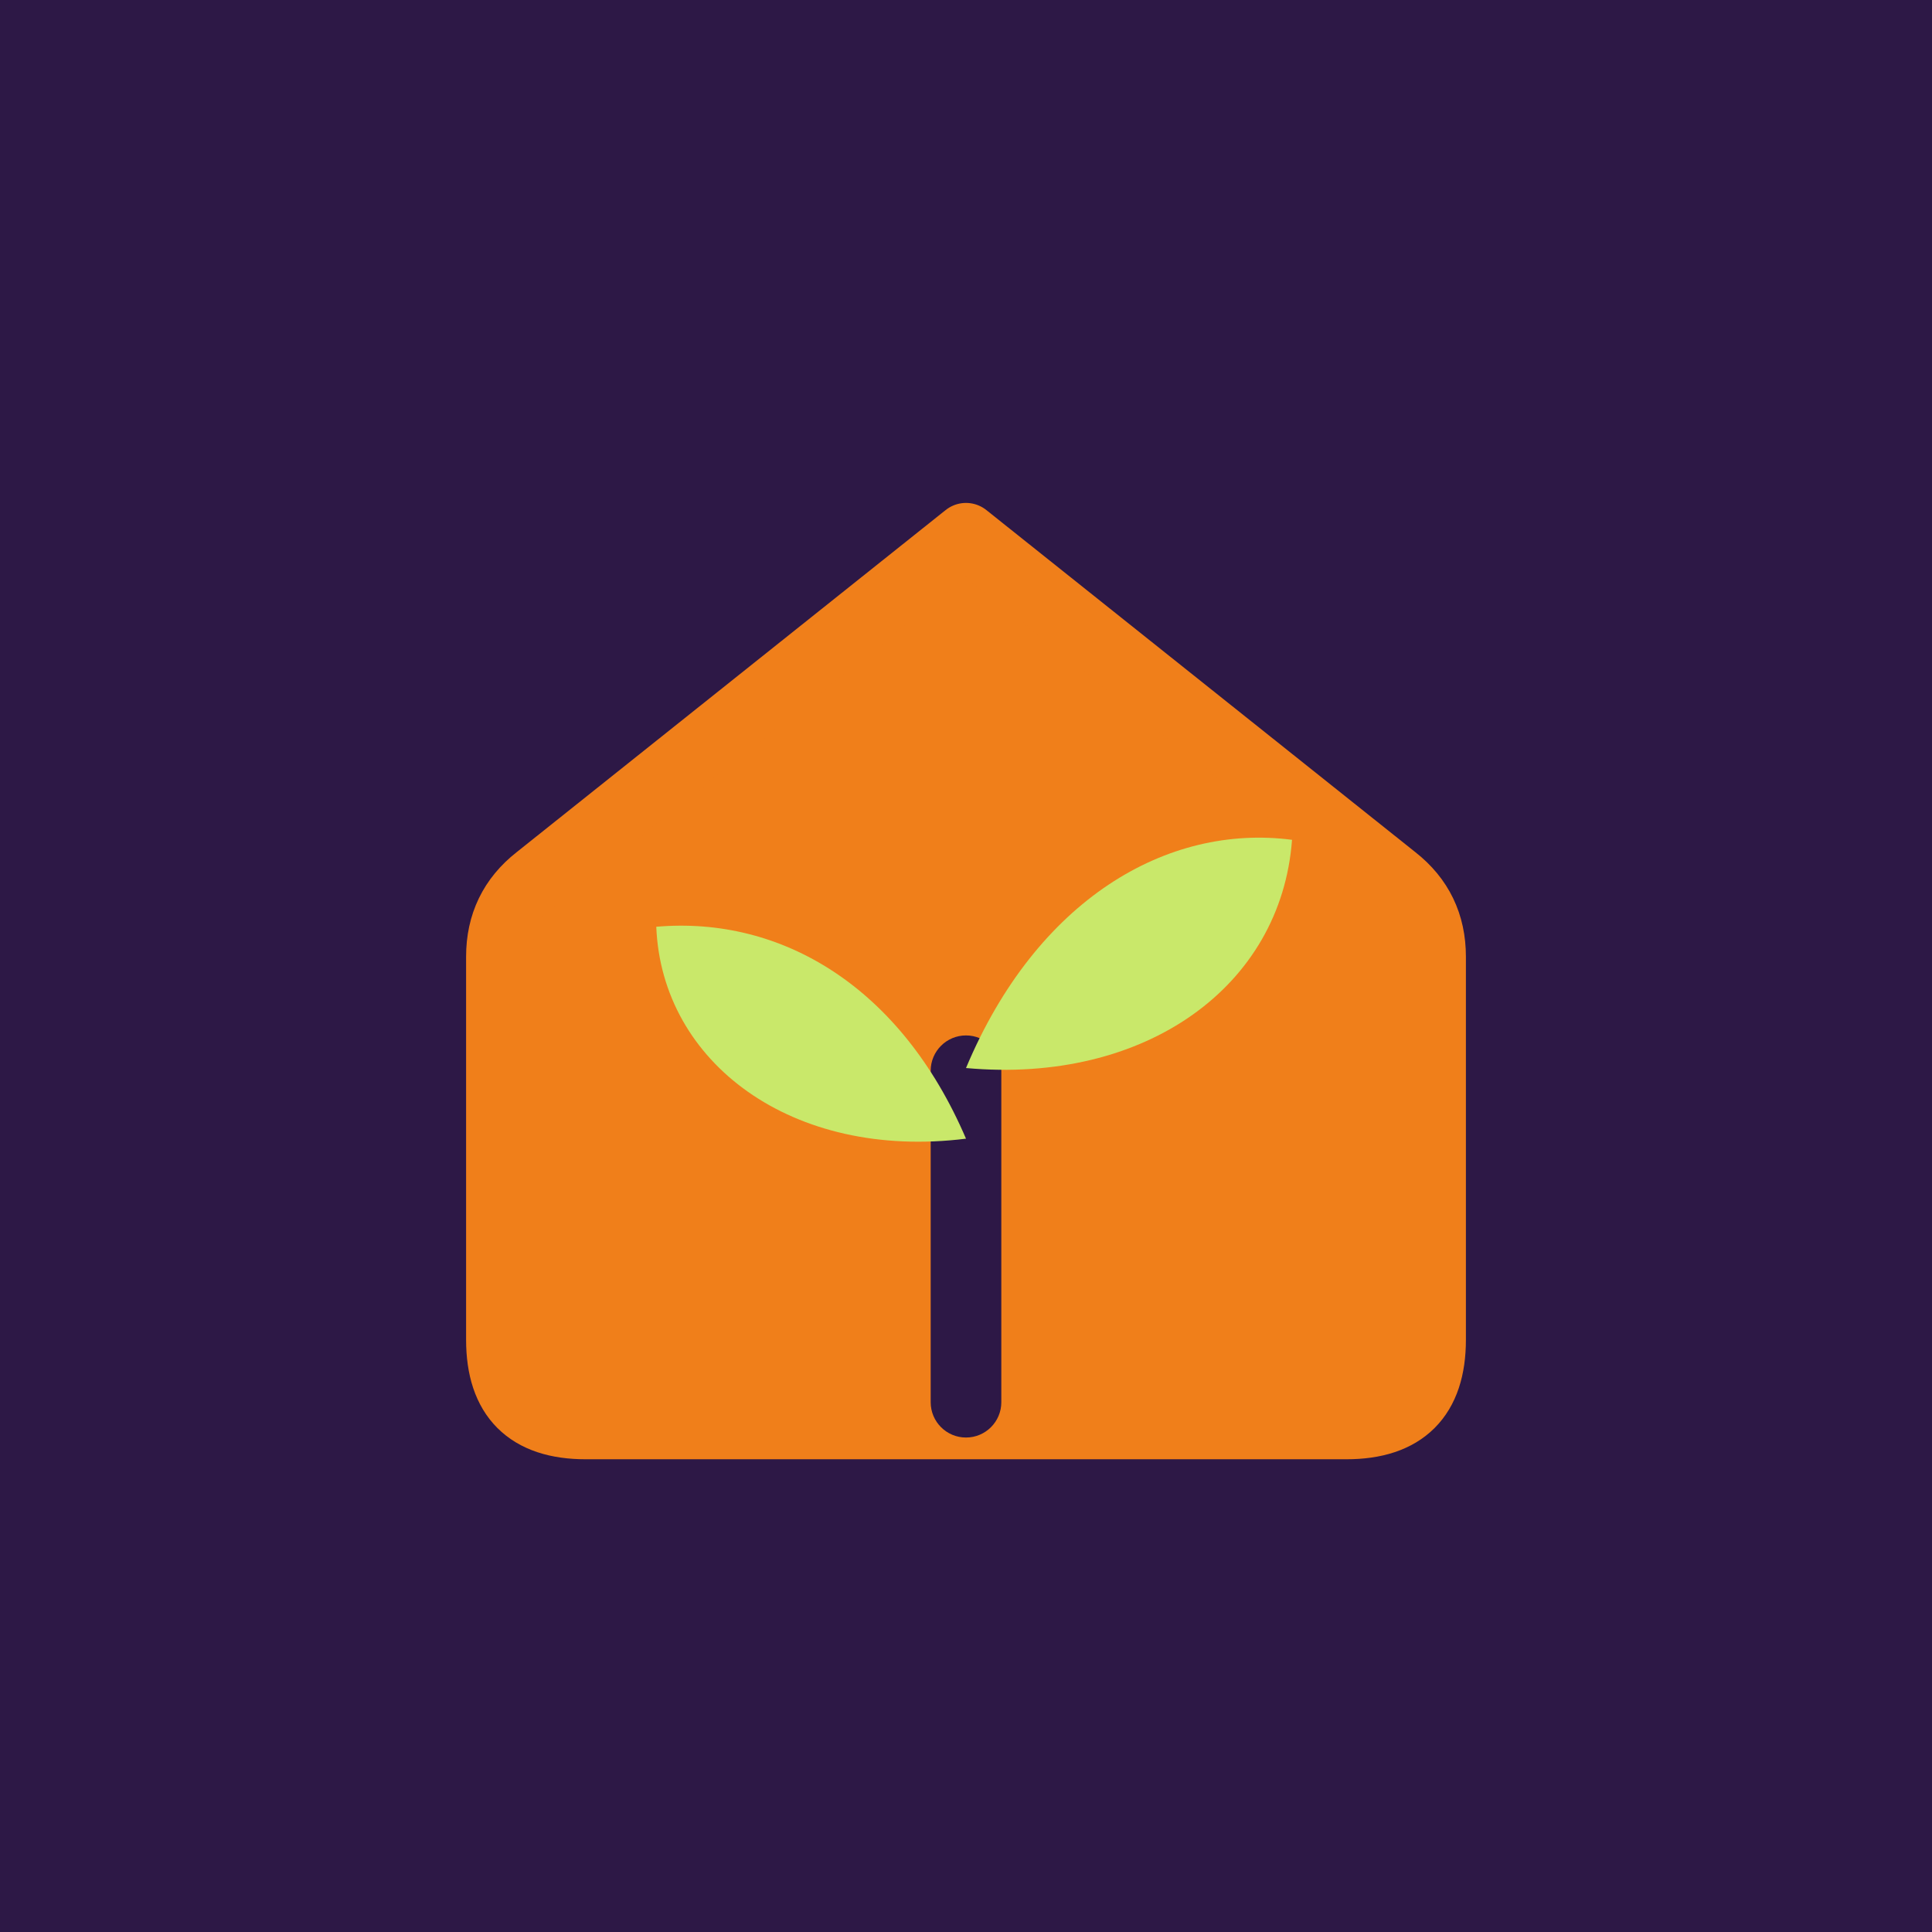
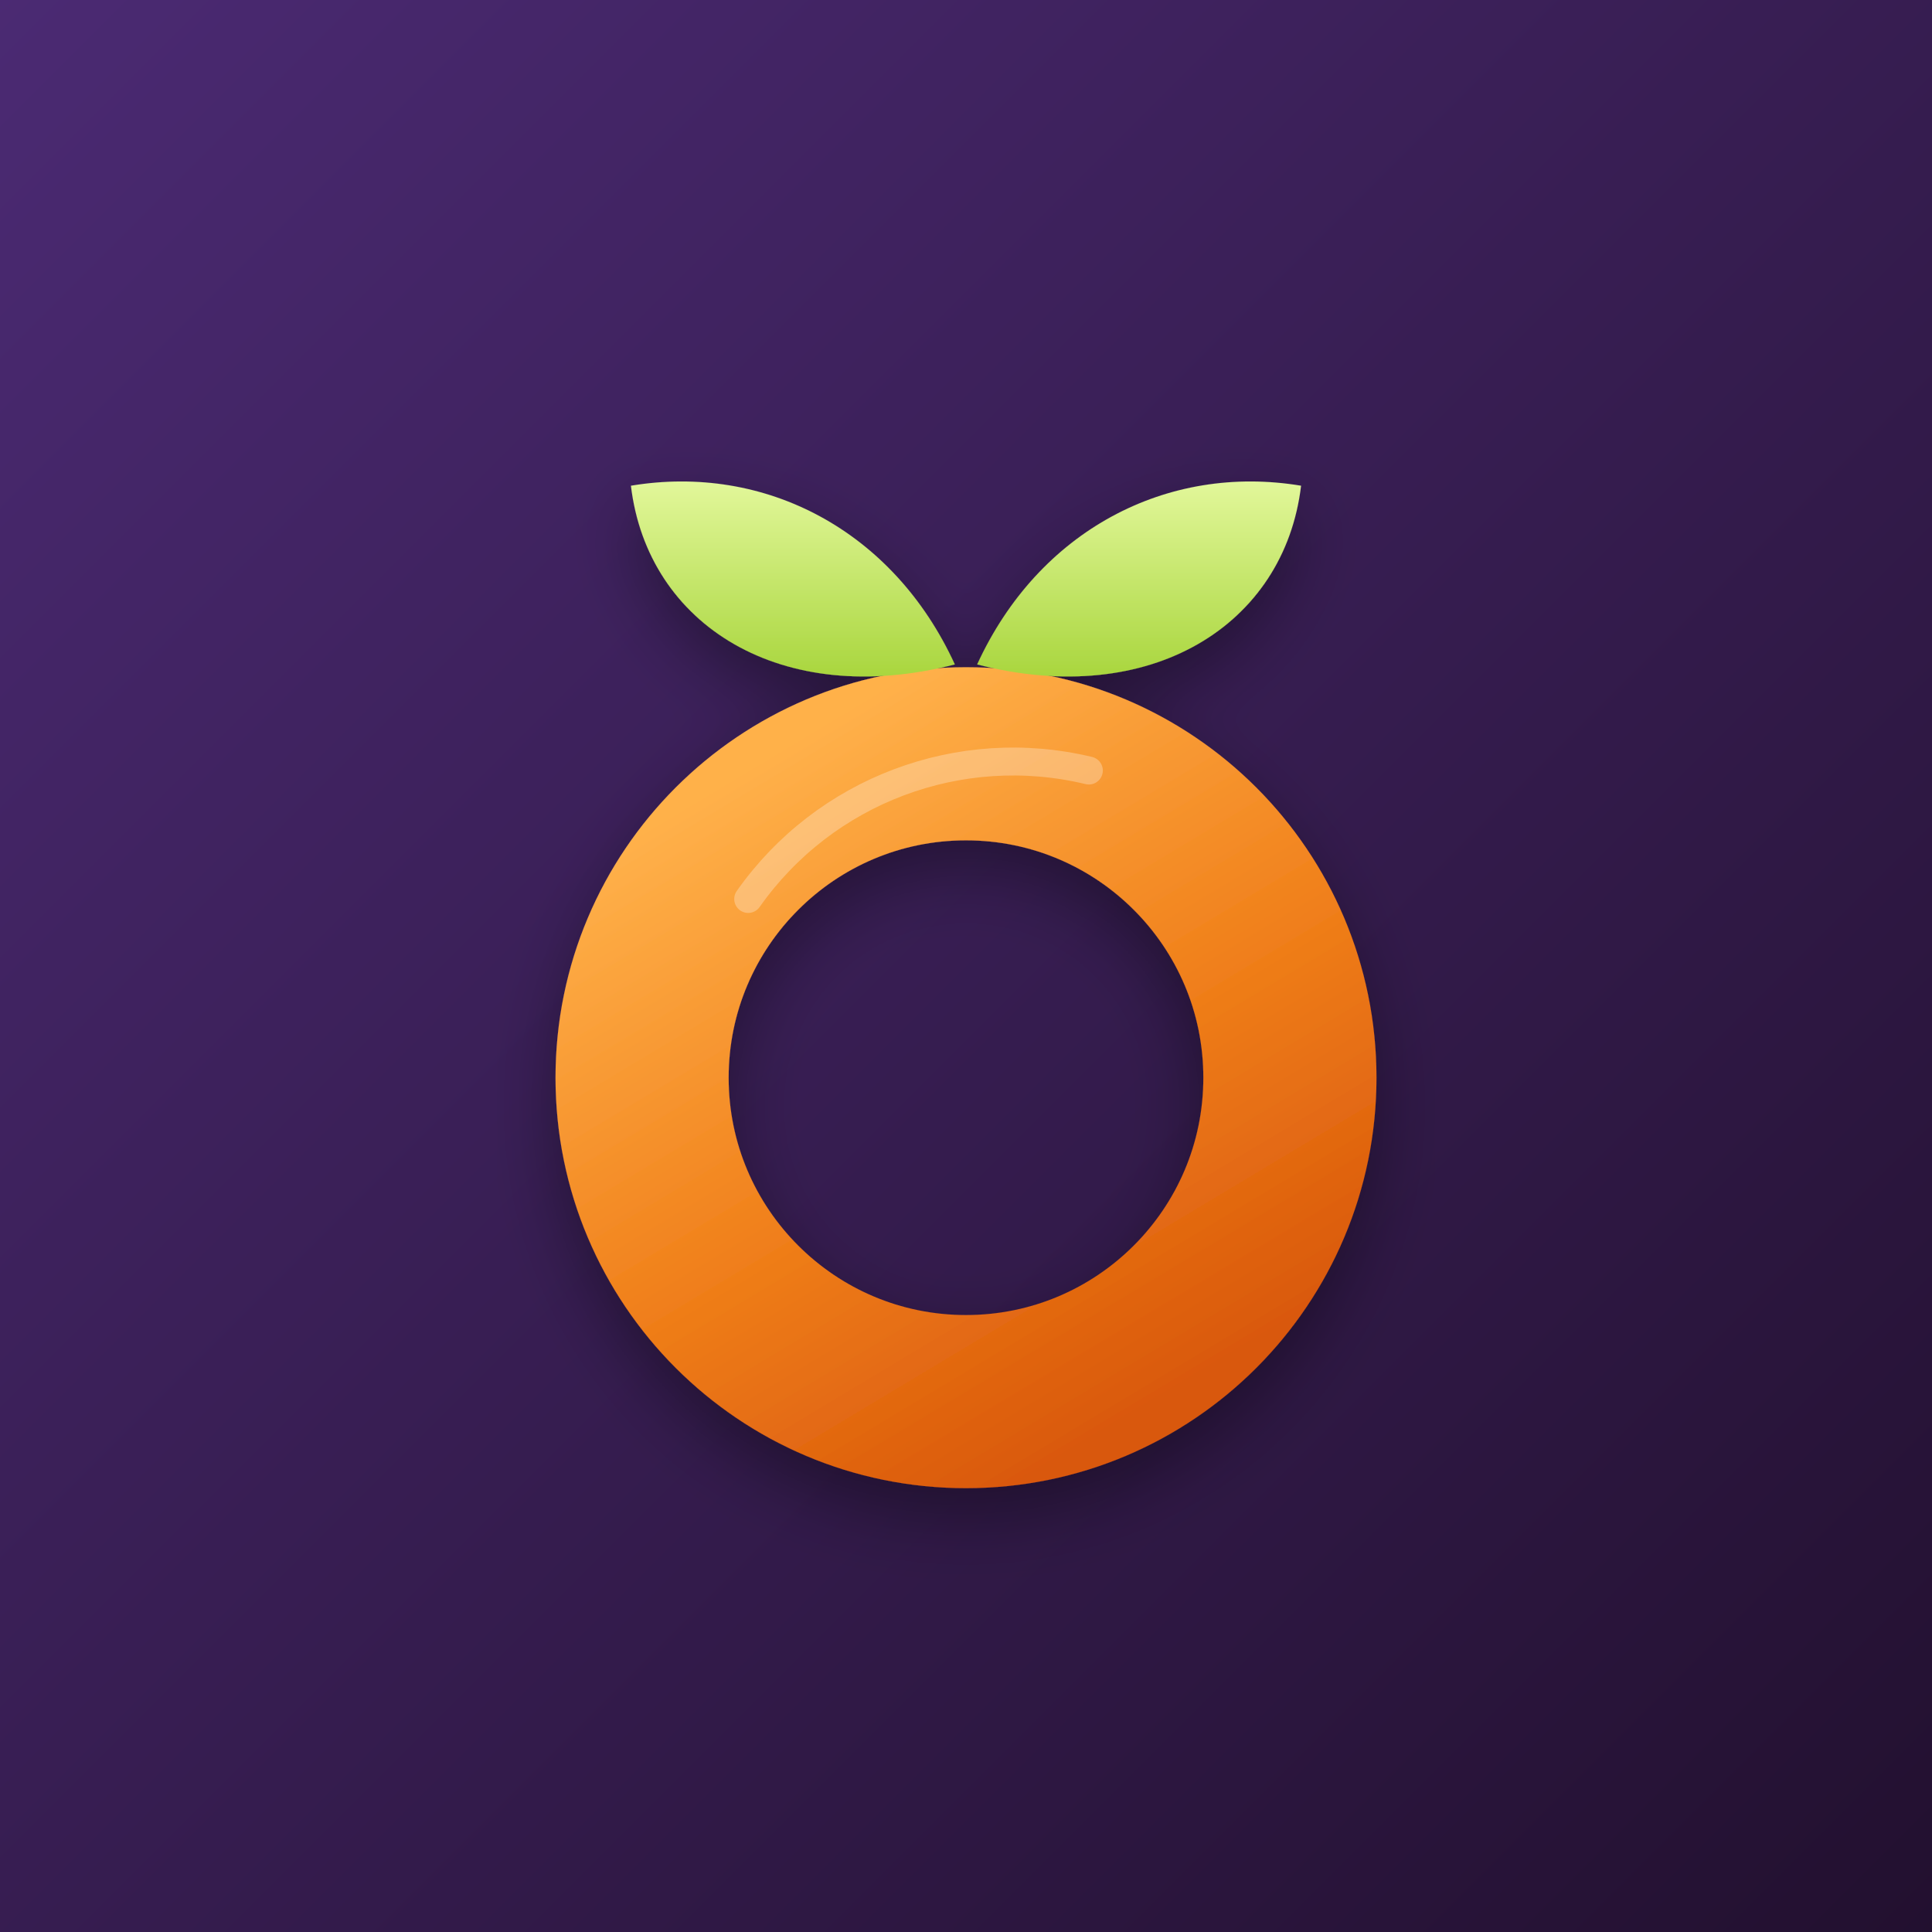
<svg xmlns="http://www.w3.org/2000/svg" viewBox="0 0 512 512">
-   <rect width="512" height="512" fill="#2D1846" />
-   <g transform="translate(256 260) scale(0.72) translate(-256 -260)">
-     <path d="M256 96 L414 222 Q428 233 428 251 L428 392 Q428 424 396 424 L116 424 Q84 424 84 392 L84 251 Q84 233 98 222 Z" fill="#F07F1A" stroke="#F07F1A" stroke-width="24" stroke-linejoin="round" />
-     <rect x="243" y="280" width="26" height="148" rx="13" fill="#2D1846" />
-     <path d="M256 318 C232 262 188 236 142 240 C144 290 192 326 256 318 Z" fill="#C9E86A" />
-     <path d="M256 292 C282 230 330 202 376 208 C372 262 322 298 256 292 Z" fill="#C9E86A" />
+   <defs>
+     <linearGradient id="oc-bg" x1="0" y1="0" x2="1" y2="1">
+       <stop offset="0" stop-color="#4B2A73" />
+       <stop offset="1" stop-color="#22102F" />
+     </linearGradient>
+     <linearGradient id="oc-or" x1="0.2" y1="0" x2="0.8" y2="1">
+       <stop offset="0" stop-color="#FFB14A" />
+       <stop offset=".55" stop-color="#F07F1A" />
+       <stop offset="1" stop-color="#D9580B" />
+     </linearGradient>
+     <linearGradient id="oc-lf" x1="0" y1="0" x2="0" y2="1">
+       <stop offset="0" stop-color="#E2F79A" />
+       <stop offset="1" stop-color="#A9D63E" />
+     </linearGradient>
+     <filter id="oc-sh" x="-20%" y="-20%" width="140%" height="140%">
+       <feDropShadow dx="0" dy="10" stdDeviation="12" flood-color="#000" flood-opacity=".35" />
+     </filter>
+   </defs>
+   <rect width="512" height="512" fill="url(#oc-bg)" />
+   <g transform="translate(256 256) scale(0.74) translate(-256 -260)">
+     <g filter="url(#oc-sh)">
+       <circle cx="256" cy="300" r="116" fill="none" stroke="url(#oc-or)" stroke-width="62" />
+       <path d="M256 186 V138" stroke="url(#oc-lf)" stroke-width="16" stroke-linecap="round" />
+       <path d="M252 152 C230 104 184 80 136 88 C142 138 190 168 252 152 Z" fill="url(#oc-lf)" />
+       <path d="M260 152 C282 104 328 80 376 88 C370 138 322 168 260 152 Z" fill="url(#oc-lf)" />
+     </g>
+     <path d="M178 236 A116 116 0 0 1 300 190" fill="none" stroke="#fff" stroke-width="10" stroke-linecap="round" opacity=".28" />
  </g>
</svg>
